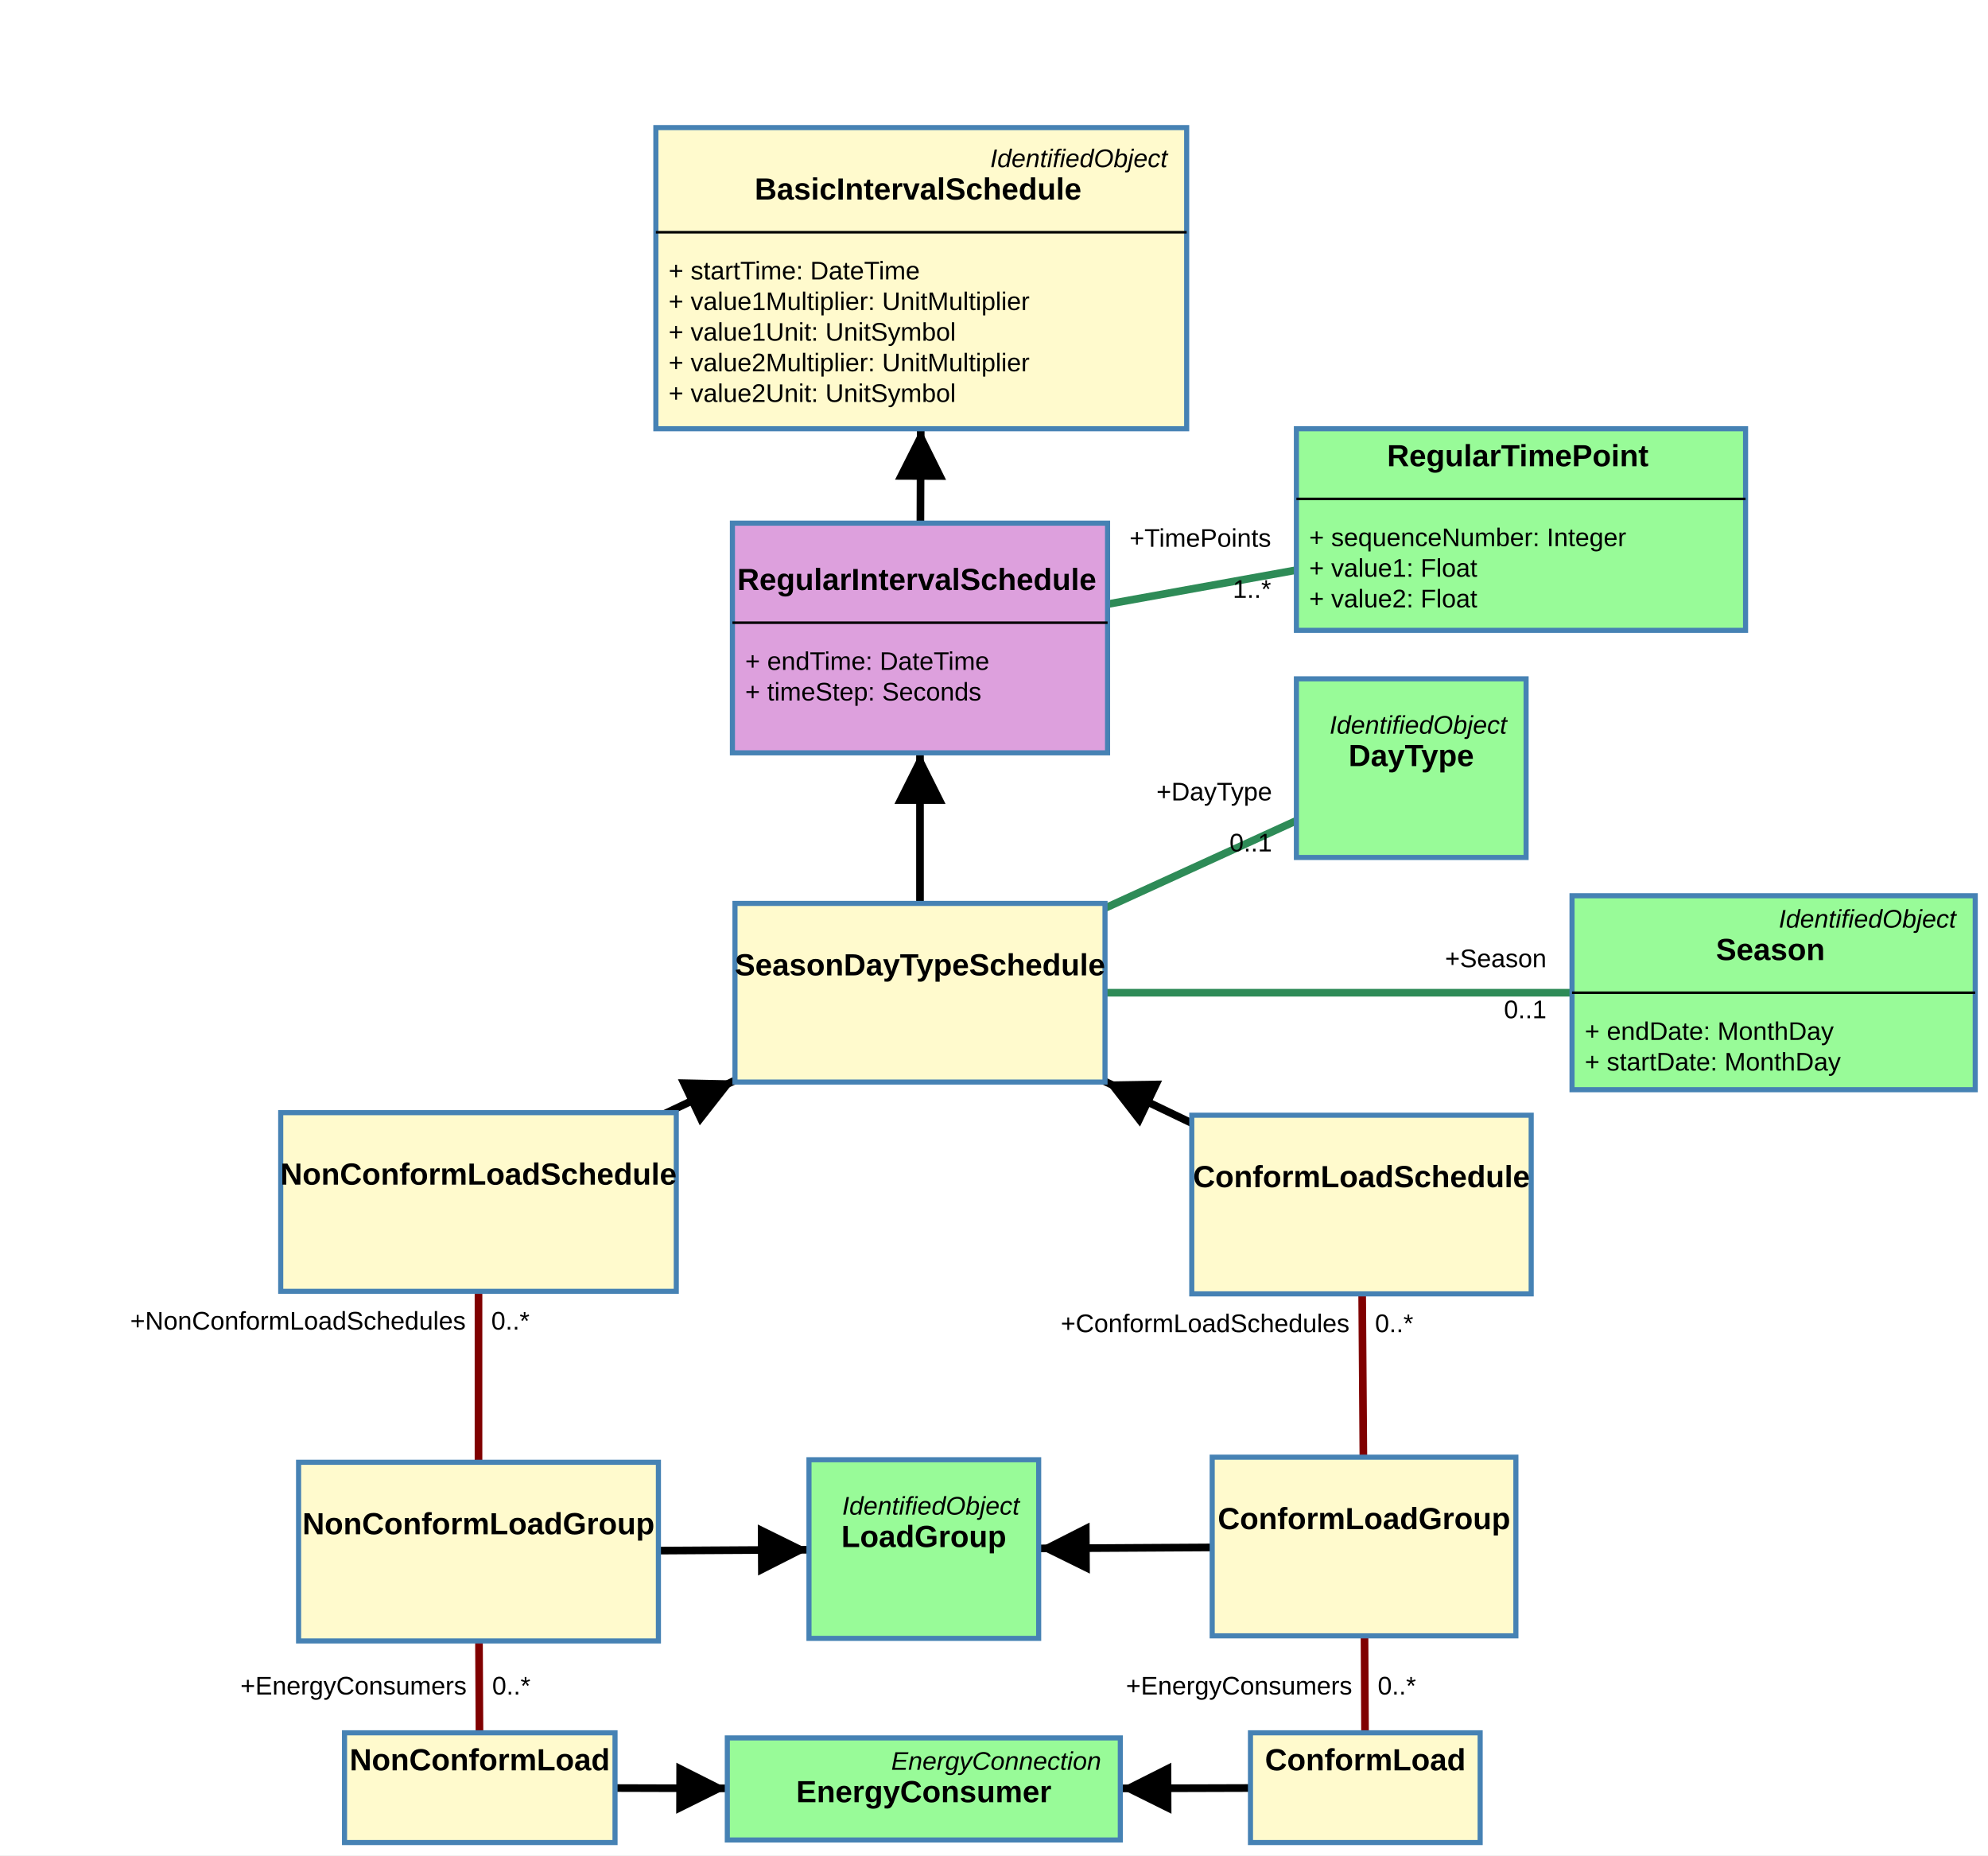
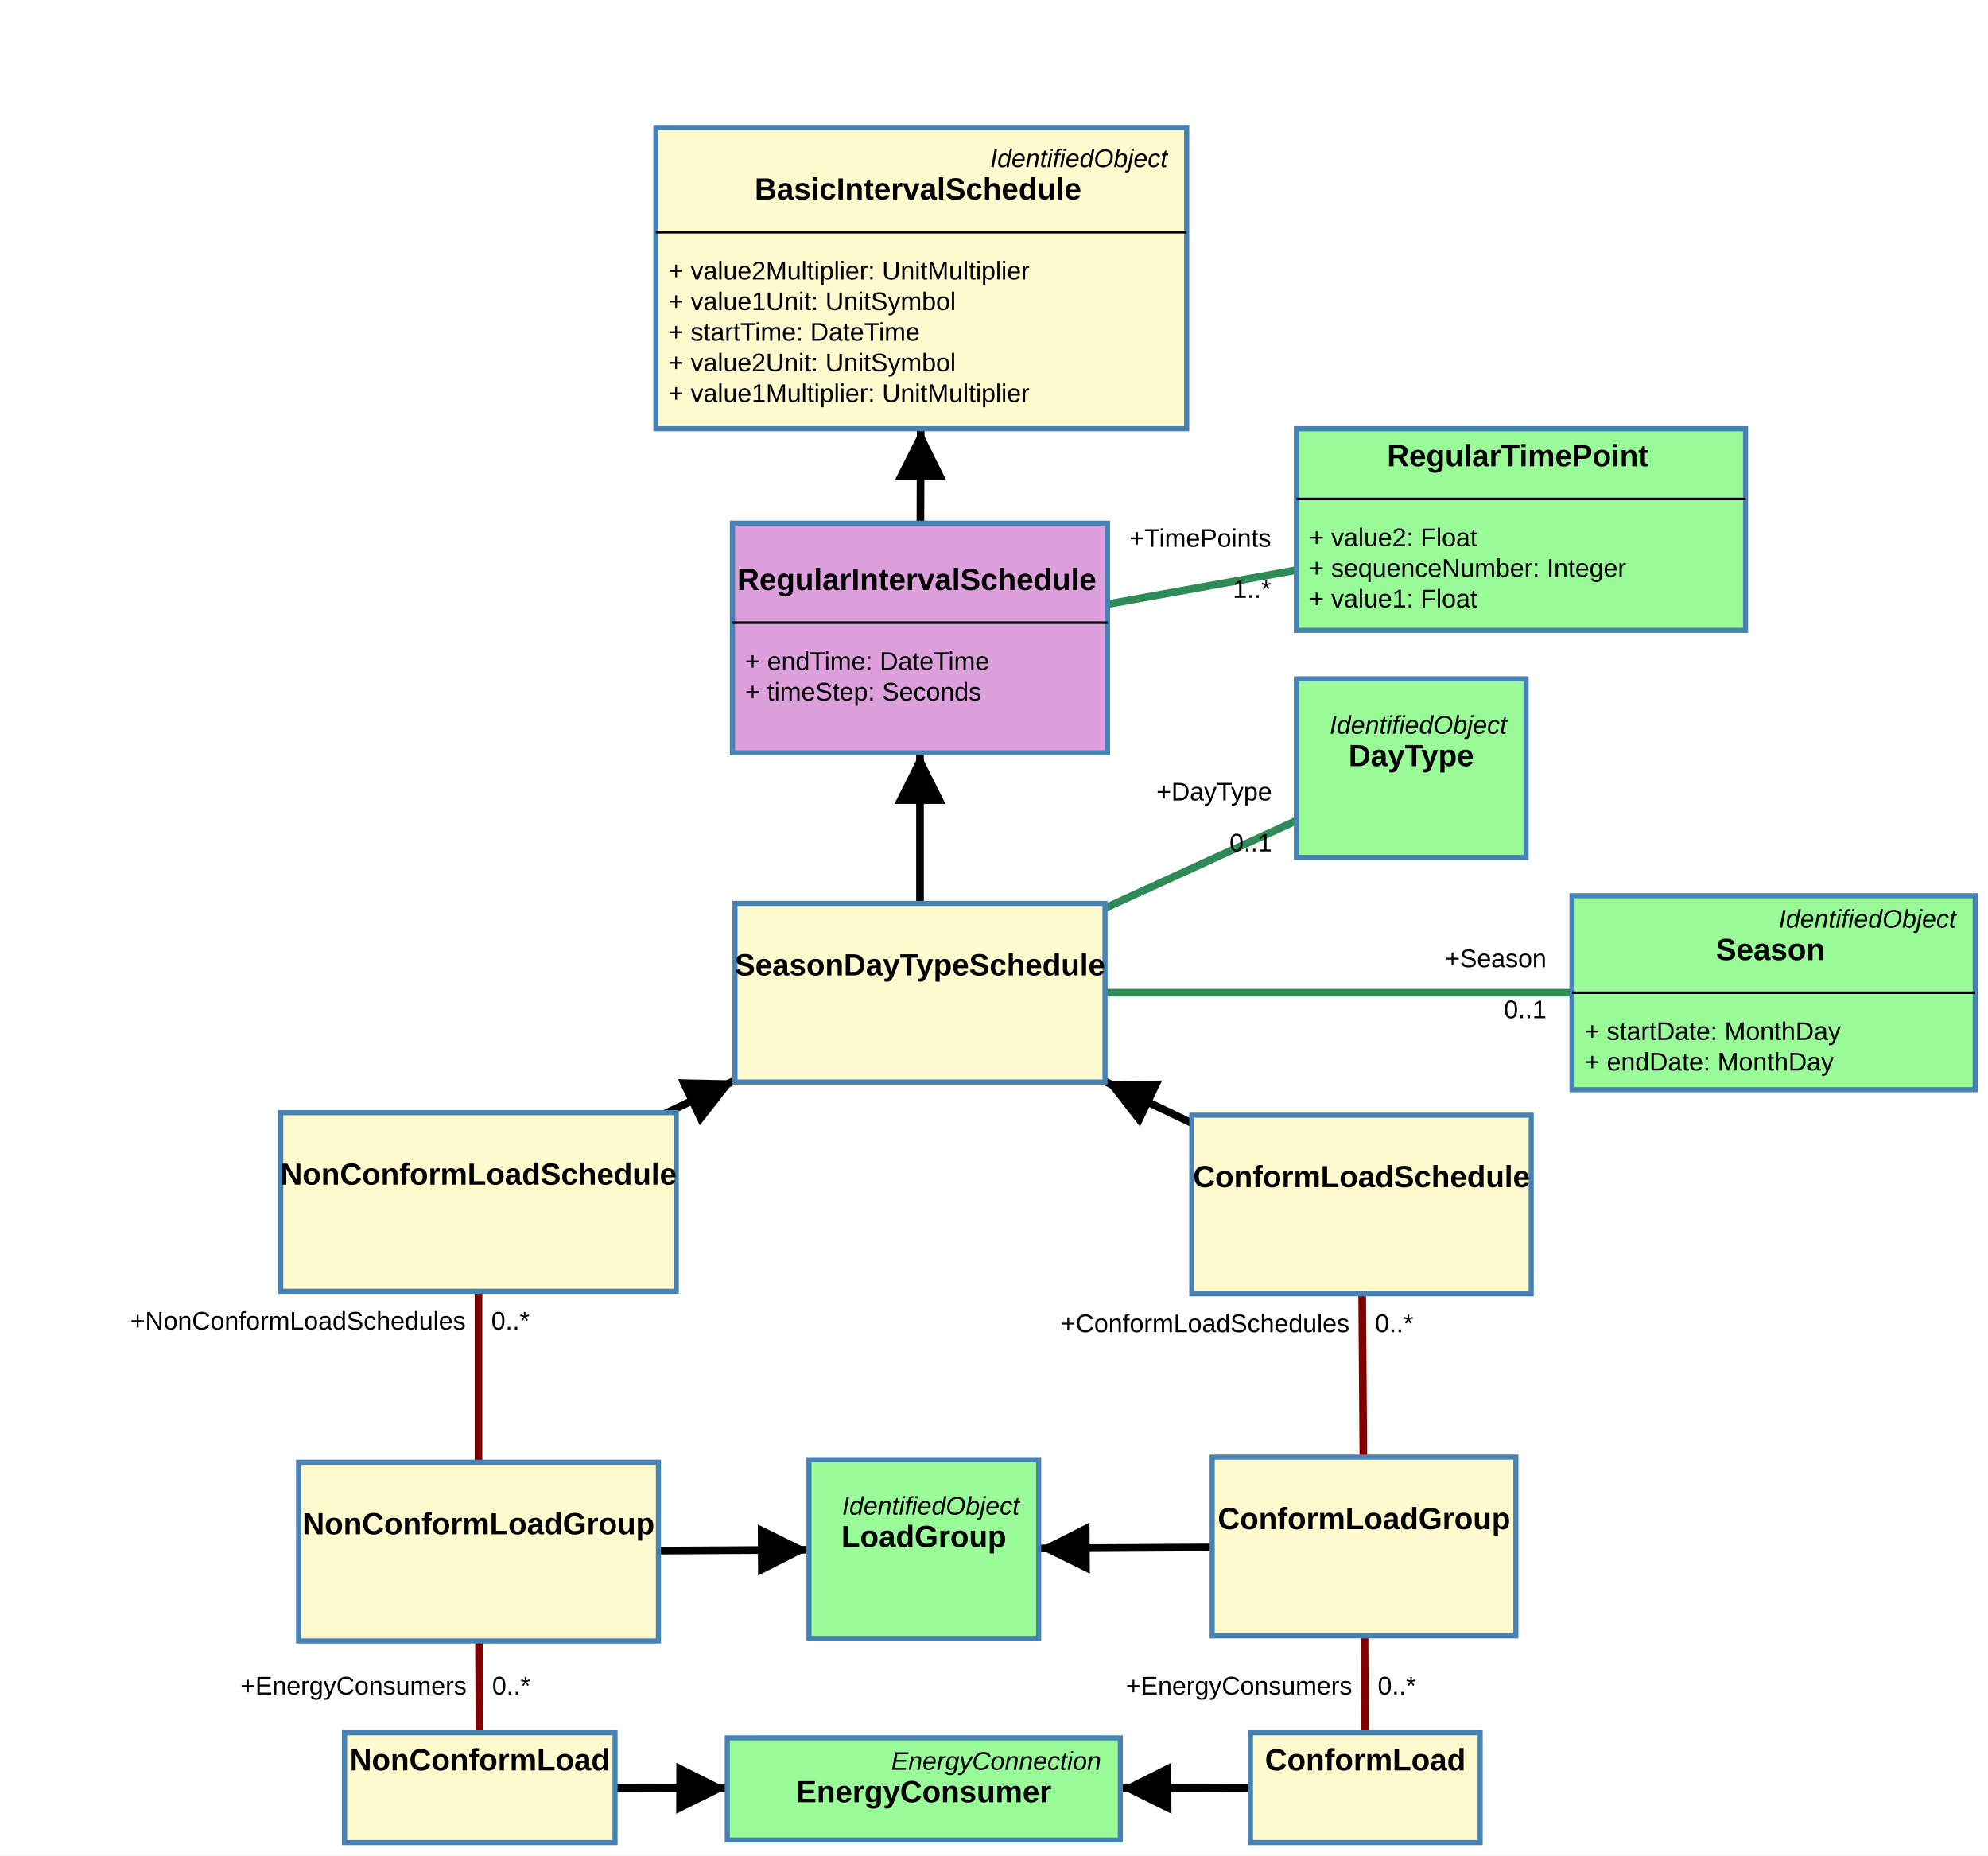
<svg xmlns="http://www.w3.org/2000/svg" width="779" height="727">
  <rect width="100%" height="100%" fill="white" />
  <g class="zoom-group">
    <defs>
      <marker id="arrowhead" viewBox="-0 -5 10 10" refX="5" refY="0" orient="auto" markerWidth="10" markerHeight="10" xoverflow="visible">
        <path d="M 0,-5 L 10 ,0 L 0,5" fill="black" style="stroke: none;" />
      </marker>
    </defs>
+     <line class="link" x1="187.5" y1="608" x2="188" y2="700.5" stroke="#800000" stroke-width="3" />
    <line class="link" x1="187.5" y1="608" x2="362" y2="607" stroke="#000000" stroke-width="3" marker-end="url(#arrowhead)" />
    <line class="link" x1="534.5" y1="606" x2="362" y2="607" stroke="#000000" stroke-width="3" marker-end="url(#arrowhead)" />
-     <line class="link" x1="533.5" y1="472" x2="360.5" y2="389" stroke="#000000" stroke-width="3" marker-end="url(#arrowhead)" />
-     <line class="link" x1="534.5" y1="606" x2="533.5" y2="472" stroke="#800000" stroke-width="3" />
+     <line class="link" x1="534.5" y1="606" x2="535" y2="700.5" stroke="#800000" stroke-width="3" />
+     <line class="link" x1="553" y1="301" x2="360.5" y2="389" stroke="#2e8b57" stroke-width="3" />
    <line class="link" x1="187.5" y1="471" x2="360.5" y2="389" stroke="#000000" stroke-width="3" marker-end="url(#arrowhead)" />
    <line class="link" x1="187.5" y1="608" x2="187.5" y2="471" stroke="#800000" stroke-width="3" />
-     <line class="link" x1="553" y1="301" x2="360.5" y2="389" stroke="#2e8b57" stroke-width="3" />
+     <line class="link" x1="534.5" y1="606" x2="533.5" y2="472" stroke="#800000" stroke-width="3" />
+     <line class="link" x1="533.5" y1="472" x2="360.5" y2="389" stroke="#000000" stroke-width="3" marker-end="url(#arrowhead)" />
+     <line class="link" x1="695" y1="389" x2="360.5" y2="389" stroke="#2e8b57" stroke-width="3" />
+     <line class="link" x1="188" y1="700.5" x2="362" y2="701" stroke="#000000" stroke-width="3" marker-end="url(#arrowhead)" />
+     <line class="link" x1="535" y1="700.5" x2="362" y2="701" stroke="#000000" stroke-width="3" marker-end="url(#arrowhead)" />
+     <line class="link" x1="360.5" y1="389" x2="360.5" y2="250" stroke="#000000" stroke-width="3" marker-end="url(#arrowhead)" />
    <line class="link" x1="360.5" y1="250" x2="596" y2="207.5" stroke="#2e8b57" stroke-width="3" />
-     <line class="link" x1="535" y1="700.5" x2="362" y2="701" stroke="#000000" stroke-width="3" marker-end="url(#arrowhead)" />
-     <line class="link" x1="534.5" y1="606" x2="535" y2="700.5" stroke="#800000" stroke-width="3" />
-     <line class="link" x1="188" y1="700.5" x2="362" y2="701" stroke="#000000" stroke-width="3" marker-end="url(#arrowhead)" />
-     <line class="link" x1="187.5" y1="608" x2="188" y2="700.5" stroke="#800000" stroke-width="3" />
-     <line class="link" x1="695" y1="389" x2="360.5" y2="389" stroke="#2e8b57" stroke-width="3" />
-     <line class="link" x1="360.5" y1="389" x2="360.5" y2="250" stroke="#000000" stroke-width="3" marker-end="url(#arrowhead)" />
    <line class="link" x1="360.5" y1="250" x2="361" y2="109" stroke="#000000" stroke-width="3" marker-end="url(#arrowhead)" />
    <line class="arrow" x2="307" y2="607.315" x1="187.5" y1="608" stroke="#000000" stroke-width="2" marker-end="url(#arrowhead)" />
    <line class="arrow" x2="417" y2="606.681" x1="534.5" y1="606" stroke="#000000" stroke-width="2" marker-end="url(#arrowhead)" />
+     <line class="arrow" x2="278.964" y2="427.647" x1="187.5" y1="471" stroke="#000000" stroke-width="2" marker-end="url(#arrowhead)" />
    <line class="arrow" x2="442.016" y2="428.109" x1="533.5" y1="472" stroke="#000000" stroke-width="2" marker-end="url(#arrowhead)" />
-     <line class="arrow" x2="278.964" y2="427.647" x1="187.5" y1="471" stroke="#000000" stroke-width="2" marker-end="url(#arrowhead)" />
+     <line class="arrow" x2="275" y2="700.75" x1="188" y1="700.5" stroke="#000000" stroke-width="2" marker-end="url(#arrowhead)" />
    <line class="arrow" x2="449" y2="700.749" x1="535" y1="700.5" stroke="#000000" stroke-width="2" marker-end="url(#arrowhead)" />
-     <line class="arrow" x2="275" y2="700.75" x1="188" y1="700.5" stroke="#000000" stroke-width="2" marker-end="url(#arrowhead)" />
    <line class="arrow" x2="360.5" y2="305" x1="360.5" y1="389" stroke="#000000" stroke-width="2" marker-end="url(#arrowhead)" />
    <line class="arrow" x2="360.755" y2="178" x1="360.5" y1="250" stroke="#000000" stroke-width="2" marker-end="url(#arrowhead)" />
-     <g class="draggable" transform="translate(117, 573)">
-       <rect class="box" width="141" height="70" style="fill: #fffacd; stroke: steelblue; stroke-width: 2px; cursor: move;" />
+     <g class="draggable" transform="translate(257, 50)">
+       <rect class="box" width="208" height="118" style="fill: #fffacd; stroke: steelblue; stroke-width: 2px; cursor: move;" />
      <text x="0" y="0" text-anchor="start" font-size="10px">
-         <tspan x="70.5" y="24" dy=".35em" text-anchor="middle" style="font-family: Arial, sans-serif; font-weight: 700; font-style: normal; fill: black; font-size: 12px; pointer-events: none;">NonConformLoadGroup</tspan>
+         <tspan x="203" y="12" dy=".35em" text-anchor="end" style="font-family: Arial, sans-serif; font-weight: 400; font-style: italic; fill: black; font-size: 10px; pointer-events: none;">IdentifiedObject</tspan>
+         <tspan x="104" y="24" dy=".35em" text-anchor="middle" style="font-family: Arial, sans-serif; font-weight: 700; font-style: normal; fill: black; font-size: 12px; pointer-events: none;">BasicIntervalSchedule</tspan>
+         <tspan x="5" y="56" dy=".35em" text-anchor="start" style="font-family: Arial, sans-serif; font-weight: 400; font-style: normal; fill: black; font-size: 10px; pointer-events: none;">+   value2Multiplier: UnitMultiplier</tspan>
+         <tspan x="5" y="68" dy=".35em" text-anchor="start" style="font-family: Arial, sans-serif; font-weight: 400; font-style: normal; fill: black; font-size: 10px; pointer-events: none;">+   value1Unit: UnitSymbol</tspan>
+         <tspan x="5" y="80" dy=".35em" text-anchor="start" style="font-family: Arial, sans-serif; font-weight: 400; font-style: normal; fill: black; font-size: 10px; pointer-events: none;">+   startTime: DateTime</tspan>
+         <tspan x="5" y="92" dy=".35em" text-anchor="start" style="font-family: Arial, sans-serif; font-weight: 400; font-style: normal; fill: black; font-size: 10px; pointer-events: none;">+   value2Unit: UnitSymbol</tspan>
+         <tspan x="5" y="104" dy=".35em" text-anchor="start" style="font-family: Arial, sans-serif; font-weight: 400; font-style: normal; fill: black; font-size: 10px; pointer-events: none;">+   value1Multiplier: UnitMultiplier</tspan>
      </text>
+       <line x1="0" x2="208" y1="41" y2="41" stroke="black" stroke-width="1" />
    </g>
-     <g class="draggable" transform="translate(288, 354)">
-       <rect class="box" width="145" height="70" style="fill: #fffacd; stroke: steelblue; stroke-width: 2px; cursor: move;" />
+     <g class="draggable" transform="translate(508, 168)">
+       <rect class="box" width="176" height="79" style="fill: #98fb98; stroke: steelblue; stroke-width: 2px; cursor: move;" />
      <text x="0" y="0" text-anchor="start" font-size="10px">
-         <tspan x="72.5" y="24" dy=".35em" text-anchor="middle" style="font-family: Arial, sans-serif; font-weight: 700; font-style: normal; fill: black; font-size: 12px; pointer-events: none;">SeasonDayTypeSchedule</tspan>
+         <tspan x="88" y="10.5" dy=".35em" text-anchor="middle" style="font-family: Arial, sans-serif; font-weight: 700; font-style: normal; fill: black; font-size: 12px; pointer-events: none;">RegularTimePoint</tspan>
+         <tspan x="5" y="42.5" dy=".35em" text-anchor="start" style="font-family: Arial, sans-serif; font-weight: 400; font-style: normal; fill: black; font-size: 10px; pointer-events: none;">+   value2: Float</tspan>
+         <tspan x="5" y="54.5" dy=".35em" text-anchor="start" style="font-family: Arial, sans-serif; font-weight: 400; font-style: normal; fill: black; font-size: 10px; pointer-events: none;">+   sequenceNumber: Integer</tspan>
+         <tspan x="5" y="66.5" dy=".35em" text-anchor="start" style="font-family: Arial, sans-serif; font-weight: 400; font-style: normal; fill: black; font-size: 10px; pointer-events: none;">+   value1: Float</tspan>
      </text>
+       <line x1="0" x2="176" y1="27.5" y2="27.5" stroke="black" stroke-width="1" />
    </g>
-     <g class="draggable" transform="translate(110, 436)">
-       <rect class="box" width="155" height="70" style="fill: #fffacd; stroke: steelblue; stroke-width: 2px; cursor: move;" />
+     <g class="draggable" transform="translate(287, 205)">
+       <rect class="box" width="147" height="90" style="fill: #dda0dd; stroke: steelblue; stroke-width: 2px; cursor: move;" />
      <text x="0" y="0" text-anchor="start" font-size="10px">
-         <tspan x="77.5" y="24" dy=".35em" text-anchor="middle" style="font-family: Arial, sans-serif; font-weight: 700; font-style: normal; fill: black; font-size: 12px; pointer-events: none;">NonConformLoadSchedule</tspan>
+         <tspan x="73.5" y="22" dy=".35em" text-anchor="middle" style="font-family: Arial, sans-serif; font-weight: 700; font-style: normal; fill: black; font-size: 12px; pointer-events: none;">RegularIntervalSchedule</tspan>
+         <tspan x="5" y="54" dy=".35em" text-anchor="start" style="font-family: Arial, sans-serif; font-weight: 400; font-style: normal; fill: black; font-size: 10px; pointer-events: none;">+   endTime: DateTime</tspan>
+         <tspan x="5" y="66" dy=".35em" text-anchor="start" style="font-family: Arial, sans-serif; font-weight: 400; font-style: normal; fill: black; font-size: 10px; pointer-events: none;">+   timeStep: Seconds</tspan>
      </text>
+       <line x1="0" x2="147" y1="39" y2="39" stroke="black" stroke-width="1" />
    </g>
    <g class="draggable" transform="translate(285, 681)">
      <rect class="box" width="154" height="40" style="fill: #98fb98; stroke: steelblue; stroke-width: 2px; cursor: move;" />
      <text x="0" y="0" text-anchor="start" font-size="10px">
        <tspan x="149" y="9" dy=".35em" text-anchor="end" style="font-family: Arial, sans-serif; font-weight: 400; font-style: italic; fill: black; font-size: 10px; pointer-events: none;">EnergyConnection</tspan>
        <tspan x="77" y="21" dy=".35em" text-anchor="middle" style="font-family: Arial, sans-serif; font-weight: 700; font-style: normal; fill: black; font-size: 12px; pointer-events: none;">EnergyConsumer</tspan>
      </text>
    </g>
    <g class="draggable" transform="translate(616, 351)">
      <rect class="box" width="158" height="76" style="fill: #98fb98; stroke: steelblue; stroke-width: 2px; cursor: move;" />
      <text x="0" y="0" text-anchor="start" font-size="10px">
        <tspan x="153" y="9" dy=".35em" text-anchor="end" style="font-family: Arial, sans-serif; font-weight: 400; font-style: italic; fill: black; font-size: 10px; pointer-events: none;">IdentifiedObject</tspan>
        <tspan x="79" y="21" dy=".35em" text-anchor="middle" style="font-family: Arial, sans-serif; font-weight: 700; font-style: normal; fill: black; font-size: 12px; pointer-events: none;">Season</tspan>
-         <tspan x="5" y="53" dy=".35em" text-anchor="start" style="font-family: Arial, sans-serif; font-weight: 400; font-style: normal; fill: black; font-size: 10px; pointer-events: none;">+   endDate: MonthDay</tspan>
-         <tspan x="5" y="65" dy=".35em" text-anchor="start" style="font-family: Arial, sans-serif; font-weight: 400; font-style: normal; fill: black; font-size: 10px; pointer-events: none;">+   startDate: MonthDay</tspan>
+         <tspan x="5" y="53" dy=".35em" text-anchor="start" style="font-family: Arial, sans-serif; font-weight: 400; font-style: normal; fill: black; font-size: 10px; pointer-events: none;">+   startDate: MonthDay</tspan>
+         <tspan x="5" y="65" dy=".35em" text-anchor="start" style="font-family: Arial, sans-serif; font-weight: 400; font-style: normal; fill: black; font-size: 10px; pointer-events: none;">+   endDate: MonthDay</tspan>
      </text>
      <line x1="0" x2="158" y1="38" y2="38" stroke="black" stroke-width="1" />
    </g>
-     <g class="draggable" transform="translate(257, 50)">
-       <rect class="box" width="208" height="118" style="fill: #fffacd; stroke: steelblue; stroke-width: 2px; cursor: move;" />
+     <g class="draggable" transform="translate(467, 437)">
+       <rect class="box" width="133" height="70" style="fill: #fffacd; stroke: steelblue; stroke-width: 2px; cursor: move;" />
      <text x="0" y="0" text-anchor="start" font-size="10px">
-         <tspan x="203" y="12" dy=".35em" text-anchor="end" style="font-family: Arial, sans-serif; font-weight: 400; font-style: italic; fill: black; font-size: 10px; pointer-events: none;">IdentifiedObject</tspan>
-         <tspan x="104" y="24" dy=".35em" text-anchor="middle" style="font-family: Arial, sans-serif; font-weight: 700; font-style: normal; fill: black; font-size: 12px; pointer-events: none;">BasicIntervalSchedule</tspan>
-         <tspan x="5" y="56" dy=".35em" text-anchor="start" style="font-family: Arial, sans-serif; font-weight: 400; font-style: normal; fill: black; font-size: 10px; pointer-events: none;">+   startTime: DateTime</tspan>
-         <tspan x="5" y="68" dy=".35em" text-anchor="start" style="font-family: Arial, sans-serif; font-weight: 400; font-style: normal; fill: black; font-size: 10px; pointer-events: none;">+   value1Multiplier: UnitMultiplier</tspan>
-         <tspan x="5" y="80" dy=".35em" text-anchor="start" style="font-family: Arial, sans-serif; font-weight: 400; font-style: normal; fill: black; font-size: 10px; pointer-events: none;">+   value1Unit: UnitSymbol</tspan>
-         <tspan x="5" y="92" dy=".35em" text-anchor="start" style="font-family: Arial, sans-serif; font-weight: 400; font-style: normal; fill: black; font-size: 10px; pointer-events: none;">+   value2Multiplier: UnitMultiplier</tspan>
-         <tspan x="5" y="104" dy=".35em" text-anchor="start" style="font-family: Arial, sans-serif; font-weight: 400; font-style: normal; fill: black; font-size: 10px; pointer-events: none;">+   value2Unit: UnitSymbol</tspan>
+         <tspan x="66.5" y="24" dy=".35em" text-anchor="middle" style="font-family: Arial, sans-serif; font-weight: 700; font-style: normal; fill: black; font-size: 12px; pointer-events: none;">ConformLoadSchedule</tspan>
      </text>
-       <line x1="0" x2="208" y1="41" y2="41" stroke="black" stroke-width="1" />
    </g>
-     <g class="draggable" transform="translate(508, 168)">
-       <rect class="box" width="176" height="79" style="fill: #98fb98; stroke: steelblue; stroke-width: 2px; cursor: move;" />
+     <g class="draggable" transform="translate(110, 436)">
+       <rect class="box" width="155" height="70" style="fill: #fffacd; stroke: steelblue; stroke-width: 2px; cursor: move;" />
      <text x="0" y="0" text-anchor="start" font-size="10px">
-         <tspan x="88" y="10.5" dy=".35em" text-anchor="middle" style="font-family: Arial, sans-serif; font-weight: 700; font-style: normal; fill: black; font-size: 12px; pointer-events: none;">RegularTimePoint</tspan>
-         <tspan x="5" y="42.5" dy=".35em" text-anchor="start" style="font-family: Arial, sans-serif; font-weight: 400; font-style: normal; fill: black; font-size: 10px; pointer-events: none;">+   sequenceNumber: Integer</tspan>
-         <tspan x="5" y="54.5" dy=".35em" text-anchor="start" style="font-family: Arial, sans-serif; font-weight: 400; font-style: normal; fill: black; font-size: 10px; pointer-events: none;">+   value1: Float</tspan>
-         <tspan x="5" y="66.5" dy=".35em" text-anchor="start" style="font-family: Arial, sans-serif; font-weight: 400; font-style: normal; fill: black; font-size: 10px; pointer-events: none;">+   value2: Float</tspan>
+         <tspan x="77.5" y="24" dy=".35em" text-anchor="middle" style="font-family: Arial, sans-serif; font-weight: 700; font-style: normal; fill: black; font-size: 12px; pointer-events: none;">NonConformLoadSchedule</tspan>
      </text>
-       <line x1="0" x2="176" y1="27.5" y2="27.5" stroke="black" stroke-width="1" />
    </g>
-     <g class="draggable" transform="translate(287, 205)">
-       <rect class="box" width="147" height="90" style="fill: #dda0dd; stroke: steelblue; stroke-width: 2px; cursor: move;" />
+     <g class="draggable" transform="translate(288, 354)">
+       <rect class="box" width="145" height="70" style="fill: #fffacd; stroke: steelblue; stroke-width: 2px; cursor: move;" />
      <text x="0" y="0" text-anchor="start" font-size="10px">
-         <tspan x="73.5" y="22" dy=".35em" text-anchor="middle" style="font-family: Arial, sans-serif; font-weight: 700; font-style: normal; fill: black; font-size: 12px; pointer-events: none;">RegularIntervalSchedule</tspan>
-         <tspan x="5" y="54" dy=".35em" text-anchor="start" style="font-family: Arial, sans-serif; font-weight: 400; font-style: normal; fill: black; font-size: 10px; pointer-events: none;">+   endTime: DateTime</tspan>
-         <tspan x="5" y="66" dy=".35em" text-anchor="start" style="font-family: Arial, sans-serif; font-weight: 400; font-style: normal; fill: black; font-size: 10px; pointer-events: none;">+   timeStep: Seconds</tspan>
+         <tspan x="72.5" y="24" dy=".35em" text-anchor="middle" style="font-family: Arial, sans-serif; font-weight: 700; font-style: normal; fill: black; font-size: 12px; pointer-events: none;">SeasonDayTypeSchedule</tspan>
      </text>
-       <line x1="0" x2="147" y1="39" y2="39" stroke="black" stroke-width="1" />
    </g>
-     <g class="draggable" transform="translate(135, 679)">
-       <rect class="box" width="106" height="43" style="fill: #fffacd; stroke: steelblue; stroke-width: 2px; cursor: move;" />
+     <g class="draggable" transform="translate(475, 571)">
+       <rect class="box" width="119" height="70" style="fill: #fffacd; stroke: steelblue; stroke-width: 2px; cursor: move;" />
      <text x="0" y="0" text-anchor="start" font-size="10px">
-         <tspan x="53" y="10.5" dy=".35em" text-anchor="middle" style="font-family: Arial, sans-serif; font-weight: 700; font-style: normal; fill: black; font-size: 12px; pointer-events: none;">NonConformLoad</tspan>
+         <tspan x="59.5" y="24" dy=".35em" text-anchor="middle" style="font-family: Arial, sans-serif; font-weight: 700; font-style: normal; fill: black; font-size: 12px; pointer-events: none;">ConformLoadGroup</tspan>
      </text>
    </g>
    <g class="draggable" transform="translate(490, 679)">
      <rect class="box" width="90" height="43" style="fill: #fffacd; stroke: steelblue; stroke-width: 2px; cursor: move;" />
      <text x="0" y="0" text-anchor="start" font-size="10px">
        <tspan x="45" y="10.5" dy=".35em" text-anchor="middle" style="font-family: Arial, sans-serif; font-weight: 700; font-style: normal; fill: black; font-size: 12px; pointer-events: none;">ConformLoad</tspan>
      </text>
    </g>
-     <g class="draggable" transform="translate(467, 437)">
-       <rect class="box" width="133" height="70" style="fill: #fffacd; stroke: steelblue; stroke-width: 2px; cursor: move;" />
+     <g class="draggable" transform="translate(317, 572)">
+       <rect class="box" width="90" height="70" style="fill: #98fb98; stroke: steelblue; stroke-width: 2px; cursor: move;" />
      <text x="0" y="0" text-anchor="start" font-size="10px">
-         <tspan x="66.5" y="24" dy=".35em" text-anchor="middle" style="font-family: Arial, sans-serif; font-weight: 700; font-style: normal; fill: black; font-size: 12px; pointer-events: none;">ConformLoadSchedule</tspan>
+         <tspan x="85" y="18" dy=".35em" text-anchor="end" style="font-family: Arial, sans-serif; font-weight: 400; font-style: italic; fill: black; font-size: 10px; pointer-events: none;">IdentifiedObject</tspan>
+         <tspan x="45" y="30" dy=".35em" text-anchor="middle" style="font-family: Arial, sans-serif; font-weight: 700; font-style: normal; fill: black; font-size: 12px; pointer-events: none;">LoadGroup</tspan>
      </text>
    </g>
-     <g class="draggable" transform="translate(475, 571)">
-       <rect class="box" width="119" height="70" style="fill: #fffacd; stroke: steelblue; stroke-width: 2px; cursor: move;" />
+     <g class="draggable" transform="translate(117, 573)">
+       <rect class="box" width="141" height="70" style="fill: #fffacd; stroke: steelblue; stroke-width: 2px; cursor: move;" />
      <text x="0" y="0" text-anchor="start" font-size="10px">
-         <tspan x="59.5" y="24" dy=".35em" text-anchor="middle" style="font-family: Arial, sans-serif; font-weight: 700; font-style: normal; fill: black; font-size: 12px; pointer-events: none;">ConformLoadGroup</tspan>
+         <tspan x="70.5" y="24" dy=".35em" text-anchor="middle" style="font-family: Arial, sans-serif; font-weight: 700; font-style: normal; fill: black; font-size: 12px; pointer-events: none;">NonConformLoadGroup</tspan>
+       </text>
+     </g>
+     <g class="draggable" transform="translate(135, 679)">
+       <rect class="box" width="106" height="43" style="fill: #fffacd; stroke: steelblue; stroke-width: 2px; cursor: move;" />
+       <text x="0" y="0" text-anchor="start" font-size="10px">
+         <tspan x="53" y="10.5" dy=".35em" text-anchor="middle" style="font-family: Arial, sans-serif; font-weight: 700; font-style: normal; fill: black; font-size: 12px; pointer-events: none;">NonConformLoad</tspan>
      </text>
    </g>
    <g class="draggable" transform="translate(508, 266)">
      <rect class="box" width="90" height="70" style="fill: #98fb98; stroke: steelblue; stroke-width: 2px; cursor: move;" />
      <text x="0" y="0" text-anchor="start" font-size="10px">
        <tspan x="85" y="18" dy=".35em" text-anchor="end" style="font-family: Arial, sans-serif; font-weight: 400; font-style: italic; fill: black; font-size: 10px; pointer-events: none;">IdentifiedObject</tspan>
        <tspan x="45" y="30" dy=".35em" text-anchor="middle" style="font-family: Arial, sans-serif; font-weight: 700; font-style: normal; fill: black; font-size: 12px; pointer-events: none;">DayType</tspan>
      </text>
    </g>
-     <g class="draggable" transform="translate(317, 572)">
-       <rect class="box" width="90" height="70" style="fill: #98fb98; stroke: steelblue; stroke-width: 2px; cursor: move;" />
-       <text x="0" y="0" text-anchor="start" font-size="10px">
-         <tspan x="85" y="18" dy=".35em" text-anchor="end" style="font-family: Arial, sans-serif; font-weight: 400; font-style: italic; fill: black; font-size: 10px; pointer-events: none;">IdentifiedObject</tspan>
-         <tspan x="45" y="30" dy=".35em" text-anchor="middle" style="font-family: Arial, sans-serif; font-weight: 700; font-style: normal; fill: black; font-size: 12px; pointer-events: none;">LoadGroup</tspan>
-       </text>
-     </g>
+     <text class="link-text-start-top" x="182.716" y="648" text-anchor="end" dy="1em" style="font-family: Arial, sans-serif; font-size: 10px; fill: black;" />
    <text class="link-text-start-top" x="268" y="607.567" text-anchor="start" dy="-1em" style="font-family: Arial, sans-serif; font-size: 10px; fill: black;" />
    <text class="link-text-start-top" x="465" y="606.374" text-anchor="end" dy="-1em" style="font-family: Arial, sans-serif; font-size: 10px; fill: black;" />
-     <text class="link-text-start-top" x="457.492" y="437.933" text-anchor="end" dy="-1em" style="font-family: Arial, sans-serif; font-size: 10px; fill: black;" />
-     <text class="link-text-start-top" x="529.201" y="566" text-anchor="end" dy="-1em" style="font-family: Arial, sans-serif; font-size: 10px; fill: black;" />
+     <text class="link-text-start-top" x="529.712" y="646" text-anchor="end" dy="1em" style="font-family: Arial, sans-serif; font-size: 10px; fill: black;" />
+     <text class="link-text-start-top" x="498.453" y="323.65" text-anchor="end" dy="-1em" style="font-family: Arial, sans-serif; font-size: 10px; fill: black;">+DayType</text>
    <text class="link-text-start-top" x="260.86" y="433.858" text-anchor="end" dy="-1em" style="font-family: Arial, sans-serif; font-size: 10px; fill: black;" />
    <text class="link-text-start-top" x="182.5" y="568" text-anchor="end" dy="-1em" style="font-family: Arial, sans-serif; font-size: 10px; fill: black;" />
-     <text class="link-text-start-top" x="498.453" y="323.65" text-anchor="end" dy="-1em" style="font-family: Arial, sans-serif; font-size: 10px; fill: black;">+DayType</text>
+     <text class="link-text-start-top" x="529.201" y="566" text-anchor="end" dy="-1em" style="font-family: Arial, sans-serif; font-size: 10px; fill: black;" />
+     <text class="link-text-start-top" x="457.492" y="437.933" text-anchor="end" dy="-1em" style="font-family: Arial, sans-serif; font-size: 10px; fill: black;" />
+     <text class="link-text-start-top" x="606" y="389" text-anchor="end" dy="-1em" style="font-family: Arial, sans-serif; font-size: 10px; fill: black;">+Season</text>
+     <text class="link-text-start-top" x="251" y="700.667" text-anchor="start" dy="-1em" style="font-family: Arial, sans-serif; font-size: 10px; fill: black;" />
+     <text class="link-text-start-top" x="480" y="700.645" text-anchor="end" dy="-1em" style="font-family: Arial, sans-serif; font-size: 10px; fill: black;" />
+     <text class="link-text-start-top" x="355.5" y="349" text-anchor="end" dy="-1em" style="font-family: Arial, sans-serif; font-size: 10px; fill: black;" />
    <text class="link-text-start-top" x="443.921" y="235.848" text-anchor="start" dy="-1em" style="font-family: Arial, sans-serif; font-size: 10px; fill: black;" />
-     <text class="link-text-start-top" x="480" y="700.645" text-anchor="end" dy="-1em" style="font-family: Arial, sans-serif; font-size: 10px; fill: black;" />
-     <text class="link-text-start-top" x="529.712" y="646" text-anchor="end" dy="1em" style="font-family: Arial, sans-serif; font-size: 10px; fill: black;" />
-     <text class="link-text-start-top" x="251" y="700.667" text-anchor="start" dy="-1em" style="font-family: Arial, sans-serif; font-size: 10px; fill: black;" />
-     <text class="link-text-start-top" x="182.716" y="648" text-anchor="end" dy="1em" style="font-family: Arial, sans-serif; font-size: 10px; fill: black;" />
-     <text class="link-text-start-top" x="606" y="389" text-anchor="end" dy="-1em" style="font-family: Arial, sans-serif; font-size: 10px; fill: black;">+Season</text>
-     <text class="link-text-start-top" x="355.5" y="349" text-anchor="end" dy="-1em" style="font-family: Arial, sans-serif; font-size: 10px; fill: black;" />
    <text class="link-text-start-top" x="355.677" y="200" text-anchor="end" dy="-1em" style="font-family: Arial, sans-serif; font-size: 10px; fill: black;" />
+     <text class="link-text-start-btm" x="192.716" y="648" dy="1em" text-anchor="start" style="font-family: Arial, sans-serif; font-size: 10px; fill: black;" />
    <text class="link-text-start-btm" x="268" y="607.567" dy="1em" text-anchor="start" style="font-family: Arial, sans-serif; font-size: 10px; fill: black;" />
    <text class="link-text-start-btm" x="465" y="606.374" dy="1em" text-anchor="end" style="font-family: Arial, sans-serif; font-size: 10px; fill: black;" />
-     <text class="link-text-start-btm" x="457.492" y="437.933" dy="1em" text-anchor="end" style="font-family: Arial, sans-serif; font-size: 10px; fill: black;" />
-     <text class="link-text-start-btm" x="539.201" y="566" dy="-1em" text-anchor="start" style="font-family: Arial, sans-serif; font-size: 10px; fill: black;" />
+     <text class="link-text-start-btm" x="539.712" y="646" dy="1em" text-anchor="start" style="font-family: Arial, sans-serif; font-size: 10px; fill: black;" />
+     <text class="link-text-start-btm" x="498.453" y="323.65" dy="1em" text-anchor="end" style="font-family: Arial, sans-serif; font-size: 10px; fill: black;">0..1</text>
    <text class="link-text-start-btm" x="270.86" y="433.858" dy="-1em" text-anchor="start" style="font-family: Arial, sans-serif; font-size: 10px; fill: black;" />
    <text class="link-text-start-btm" x="192.5" y="568" dy="-1em" text-anchor="start" style="font-family: Arial, sans-serif; font-size: 10px; fill: black;" />
-     <text class="link-text-start-btm" x="498.453" y="323.65" dy="1em" text-anchor="end" style="font-family: Arial, sans-serif; font-size: 10px; fill: black;">0..1</text>
+     <text class="link-text-start-btm" x="539.201" y="566" dy="-1em" text-anchor="start" style="font-family: Arial, sans-serif; font-size: 10px; fill: black;" />
+     <text class="link-text-start-btm" x="457.492" y="437.933" dy="1em" text-anchor="end" style="font-family: Arial, sans-serif; font-size: 10px; fill: black;" />
+     <text class="link-text-start-btm" x="606" y="389" dy="1em" text-anchor="end" style="font-family: Arial, sans-serif; font-size: 10px; fill: black;">0..1</text>
+     <text class="link-text-start-btm" x="251" y="700.667" dy="1em" text-anchor="start" style="font-family: Arial, sans-serif; font-size: 10px; fill: black;" />
+     <text class="link-text-start-btm" x="480" y="700.645" dy="1em" text-anchor="end" style="font-family: Arial, sans-serif; font-size: 10px; fill: black;" />
+     <text class="link-text-start-btm" x="365.5" y="349" dy="-1em" text-anchor="start" style="font-family: Arial, sans-serif; font-size: 10px; fill: black;" />
    <text class="link-text-start-btm" x="443.921" y="235.848" dy="1em" text-anchor="start" style="font-family: Arial, sans-serif; font-size: 10px; fill: black;" />
-     <text class="link-text-start-btm" x="480" y="700.645" dy="1em" text-anchor="end" style="font-family: Arial, sans-serif; font-size: 10px; fill: black;" />
-     <text class="link-text-start-btm" x="539.712" y="646" dy="1em" text-anchor="start" style="font-family: Arial, sans-serif; font-size: 10px; fill: black;" />
-     <text class="link-text-start-btm" x="251" y="700.667" dy="1em" text-anchor="start" style="font-family: Arial, sans-serif; font-size: 10px; fill: black;" />
-     <text class="link-text-start-btm" x="192.716" y="648" dy="1em" text-anchor="start" style="font-family: Arial, sans-serif; font-size: 10px; fill: black;" />
-     <text class="link-text-start-btm" x="606" y="389" dy="1em" text-anchor="end" style="font-family: Arial, sans-serif; font-size: 10px; fill: black;">0..1</text>
-     <text class="link-text-start-btm" x="365.5" y="349" dy="-1em" text-anchor="start" style="font-family: Arial, sans-serif; font-size: 10px; fill: black;" />
    <text class="link-text-start-btm" x="365.677" y="200" dy="-1em" text-anchor="start" style="font-family: Arial, sans-serif; font-size: 10px; fill: black;" />
+     <text class="link-text-end-top" x="182.857" y="674" dy="-1em" text-anchor="end" style="font-family: Arial, sans-serif; font-size: 10px; fill: black;">+EnergyConsumers</text>
    <text class="link-text-end-top" x="307" y="607.287" dy="-1em" text-anchor="end" style="font-family: Arial, sans-serif; font-size: 10px; fill: black;" />
    <text class="link-text-end-top" x="417" y="606.71" dy="-1em" text-anchor="start" style="font-family: Arial, sans-serif; font-size: 10px; fill: black;" />
-     <text class="link-text-end-top" x="442.508" y="425.946" dy="-1em" text-anchor="start" style="font-family: Arial, sans-serif; font-size: 10px; fill: black;" />
-     <text class="link-text-end-top" x="528.799" y="512" dy="1em" text-anchor="end" style="font-family: Arial, sans-serif; font-size: 10px; fill: black;">+ConformLoadSchedules</text>
+     <text class="link-text-end-top" x="529.86" y="674" dy="-1em" text-anchor="end" style="font-family: Arial, sans-serif; font-size: 10px; fill: black;">+EnergyConsumers</text>
+     <text class="link-text-end-top" x="442.547" y="353.778" dy="-1em" text-anchor="start" style="font-family: Arial, sans-serif; font-size: 10px; fill: black;" />
    <text class="link-text-end-top" x="278.482" y="425.506" dy="-1em" text-anchor="end" style="font-family: Arial, sans-serif; font-size: 10px; fill: black;" />
    <text class="link-text-end-top" x="182.5" y="511" dy="1em" text-anchor="end" style="font-family: Arial, sans-serif; font-size: 10px; fill: black;">+NonConformLoadSchedules</text>
-     <text class="link-text-end-top" x="442.547" y="353.778" dy="-1em" text-anchor="start" style="font-family: Arial, sans-serif; font-size: 10px; fill: black;" />
+     <text class="link-text-end-top" x="528.799" y="512" dy="1em" text-anchor="end" style="font-family: Arial, sans-serif; font-size: 10px; fill: black;">+ConformLoadSchedules</text>
+     <text class="link-text-end-top" x="442.508" y="425.946" dy="-1em" text-anchor="start" style="font-family: Arial, sans-serif; font-size: 10px; fill: black;" />
+     <text class="link-text-end-top" x="443" y="389" dy="-1em" text-anchor="start" style="font-family: Arial, sans-serif; font-size: 10px; fill: black;" />
+     <text class="link-text-end-top" x="275" y="700.764" dy="-1em" text-anchor="end" style="font-family: Arial, sans-serif; font-size: 10px; fill: black;" />
+     <text class="link-text-end-top" x="449" y="700.763" dy="-1em" text-anchor="start" style="font-family: Arial, sans-serif; font-size: 10px; fill: black;" />
+     <text class="link-text-end-top" x="355.5" y="300" dy="1em" text-anchor="end" style="font-family: Arial, sans-serif; font-size: 10px; fill: black;" />
    <text class="link-text-end-top" x="498.079" y="224.269" dy="-1em" text-anchor="end" style="font-family: Arial, sans-serif; font-size: 10px; fill: black;">+TimePoints</text>
-     <text class="link-text-end-top" x="449" y="700.763" dy="-1em" text-anchor="start" style="font-family: Arial, sans-serif; font-size: 10px; fill: black;" />
-     <text class="link-text-end-top" x="529.86" y="674" dy="-1em" text-anchor="end" style="font-family: Arial, sans-serif; font-size: 10px; fill: black;">+EnergyConsumers</text>
-     <text class="link-text-end-top" x="275" y="700.764" dy="-1em" text-anchor="end" style="font-family: Arial, sans-serif; font-size: 10px; fill: black;" />
-     <text class="link-text-end-top" x="182.857" y="674" dy="-1em" text-anchor="end" style="font-family: Arial, sans-serif; font-size: 10px; fill: black;">+EnergyConsumers</text>
-     <text class="link-text-end-top" x="443" y="389" dy="-1em" text-anchor="start" style="font-family: Arial, sans-serif; font-size: 10px; fill: black;" />
-     <text class="link-text-end-top" x="355.5" y="300" dy="1em" text-anchor="end" style="font-family: Arial, sans-serif; font-size: 10px; fill: black;" />
    <text class="link-text-end-top" x="355.773" y="173" dy="1em" text-anchor="end" style="font-family: Arial, sans-serif; font-size: 10px; fill: black;" />
+     <text class="link-text-end-btm" x="192.857" y="674" dy="-1em" text-anchor="start" style="font-family: Arial, sans-serif; font-size: 10px; fill: black;">0..*</text>
    <text class="link-text-end-btm" x="307" y="607.287" dy="1em" text-anchor="end" style="font-family: Arial, sans-serif; font-size: 10px; fill: black;" />
    <text class="link-text-end-btm" x="417" y="606.71" dy="1em" text-anchor="start" style="font-family: Arial, sans-serif; font-size: 10px; fill: black;" />
-     <text class="link-text-end-btm" x="442.508" y="425.946" dy="1em" text-anchor="start" style="font-family: Arial, sans-serif; font-size: 10px; fill: black;" />
-     <text class="link-text-end-btm" x="538.799" y="512" dy="1em" text-anchor="start" style="font-family: Arial, sans-serif; font-size: 10px; fill: black;">0..*</text>
+     <text class="link-text-end-btm" x="539.86" y="674" dy="-1em" text-anchor="start" style="font-family: Arial, sans-serif; font-size: 10px; fill: black;">0..*</text>
+     <text class="link-text-end-btm" x="442.547" y="353.778" dy="1em" text-anchor="start" style="font-family: Arial, sans-serif; font-size: 10px; fill: black;" />
    <text class="link-text-end-btm" x="278.482" y="425.506" dy="1em" text-anchor="end" style="font-family: Arial, sans-serif; font-size: 10px; fill: black;" />
    <text class="link-text-end-btm" x="192.5" y="511" dy="1em" text-anchor="start" style="font-family: Arial, sans-serif; font-size: 10px; fill: black;">0..*</text>
-     <text class="link-text-end-btm" x="442.547" y="353.778" dy="1em" text-anchor="start" style="font-family: Arial, sans-serif; font-size: 10px; fill: black;" />
+     <text class="link-text-end-btm" x="538.799" y="512" dy="1em" text-anchor="start" style="font-family: Arial, sans-serif; font-size: 10px; fill: black;">0..*</text>
+     <text class="link-text-end-btm" x="442.508" y="425.946" dy="1em" text-anchor="start" style="font-family: Arial, sans-serif; font-size: 10px; fill: black;" />
+     <text class="link-text-end-btm" x="443" y="389" dy="1em" text-anchor="start" style="font-family: Arial, sans-serif; font-size: 10px; fill: black;" />
+     <text class="link-text-end-btm" x="275" y="700.764" dy="1em" text-anchor="end" style="font-family: Arial, sans-serif; font-size: 10px; fill: black;" />
+     <text class="link-text-end-btm" x="449" y="700.763" dy="1em" text-anchor="start" style="font-family: Arial, sans-serif; font-size: 10px; fill: black;" />
+     <text class="link-text-end-btm" x="365.5" y="300" dy="1em" text-anchor="start" style="font-family: Arial, sans-serif; font-size: 10px; fill: black;" />
    <text class="link-text-end-btm" x="498.079" y="224.269" dy="1em" text-anchor="end" style="font-family: Arial, sans-serif; font-size: 10px; fill: black;">1..*</text>
-     <text class="link-text-end-btm" x="449" y="700.763" dy="1em" text-anchor="start" style="font-family: Arial, sans-serif; font-size: 10px; fill: black;" />
-     <text class="link-text-end-btm" x="539.86" y="674" dy="-1em" text-anchor="start" style="font-family: Arial, sans-serif; font-size: 10px; fill: black;">0..*</text>
-     <text class="link-text-end-btm" x="275" y="700.764" dy="1em" text-anchor="end" style="font-family: Arial, sans-serif; font-size: 10px; fill: black;" />
-     <text class="link-text-end-btm" x="192.857" y="674" dy="-1em" text-anchor="start" style="font-family: Arial, sans-serif; font-size: 10px; fill: black;">0..*</text>
-     <text class="link-text-end-btm" x="443" y="389" dy="1em" text-anchor="start" style="font-family: Arial, sans-serif; font-size: 10px; fill: black;" />
-     <text class="link-text-end-btm" x="365.5" y="300" dy="1em" text-anchor="start" style="font-family: Arial, sans-serif; font-size: 10px; fill: black;" />
    <text class="link-text-end-btm" x="365.773" y="173" dy="1em" text-anchor="start" style="font-family: Arial, sans-serif; font-size: 10px; fill: black;" />
  </g>
</svg>
